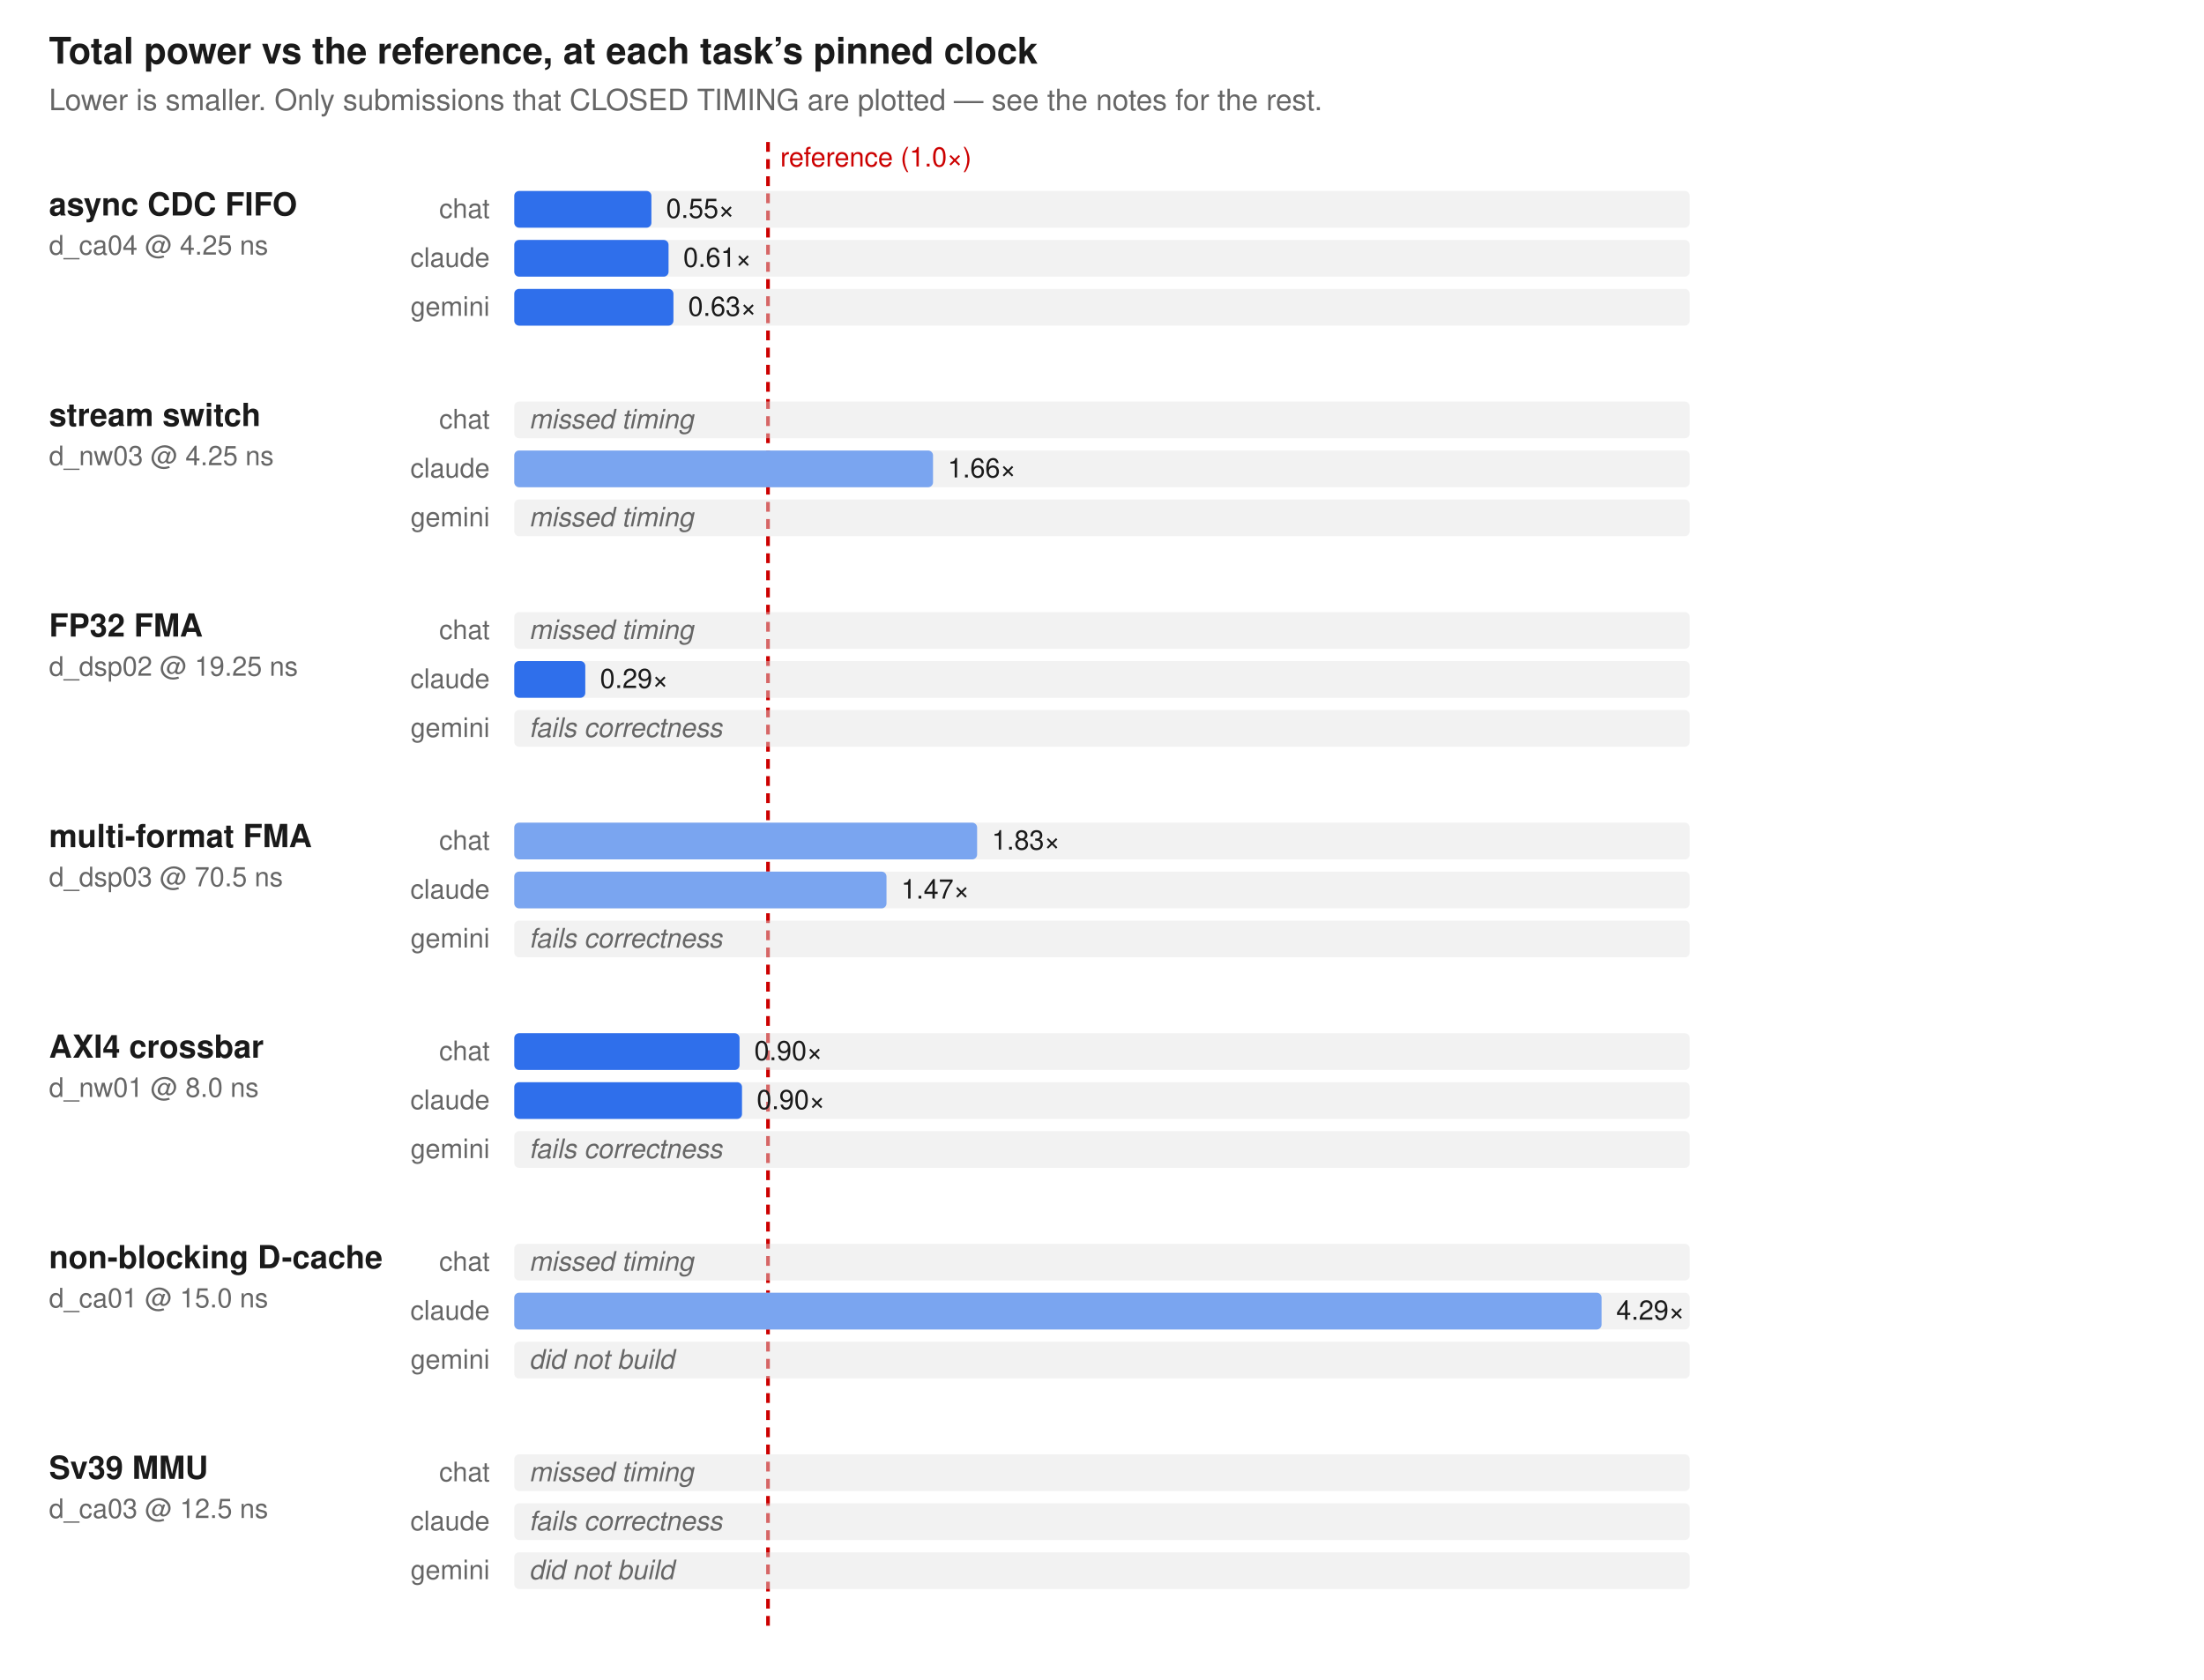
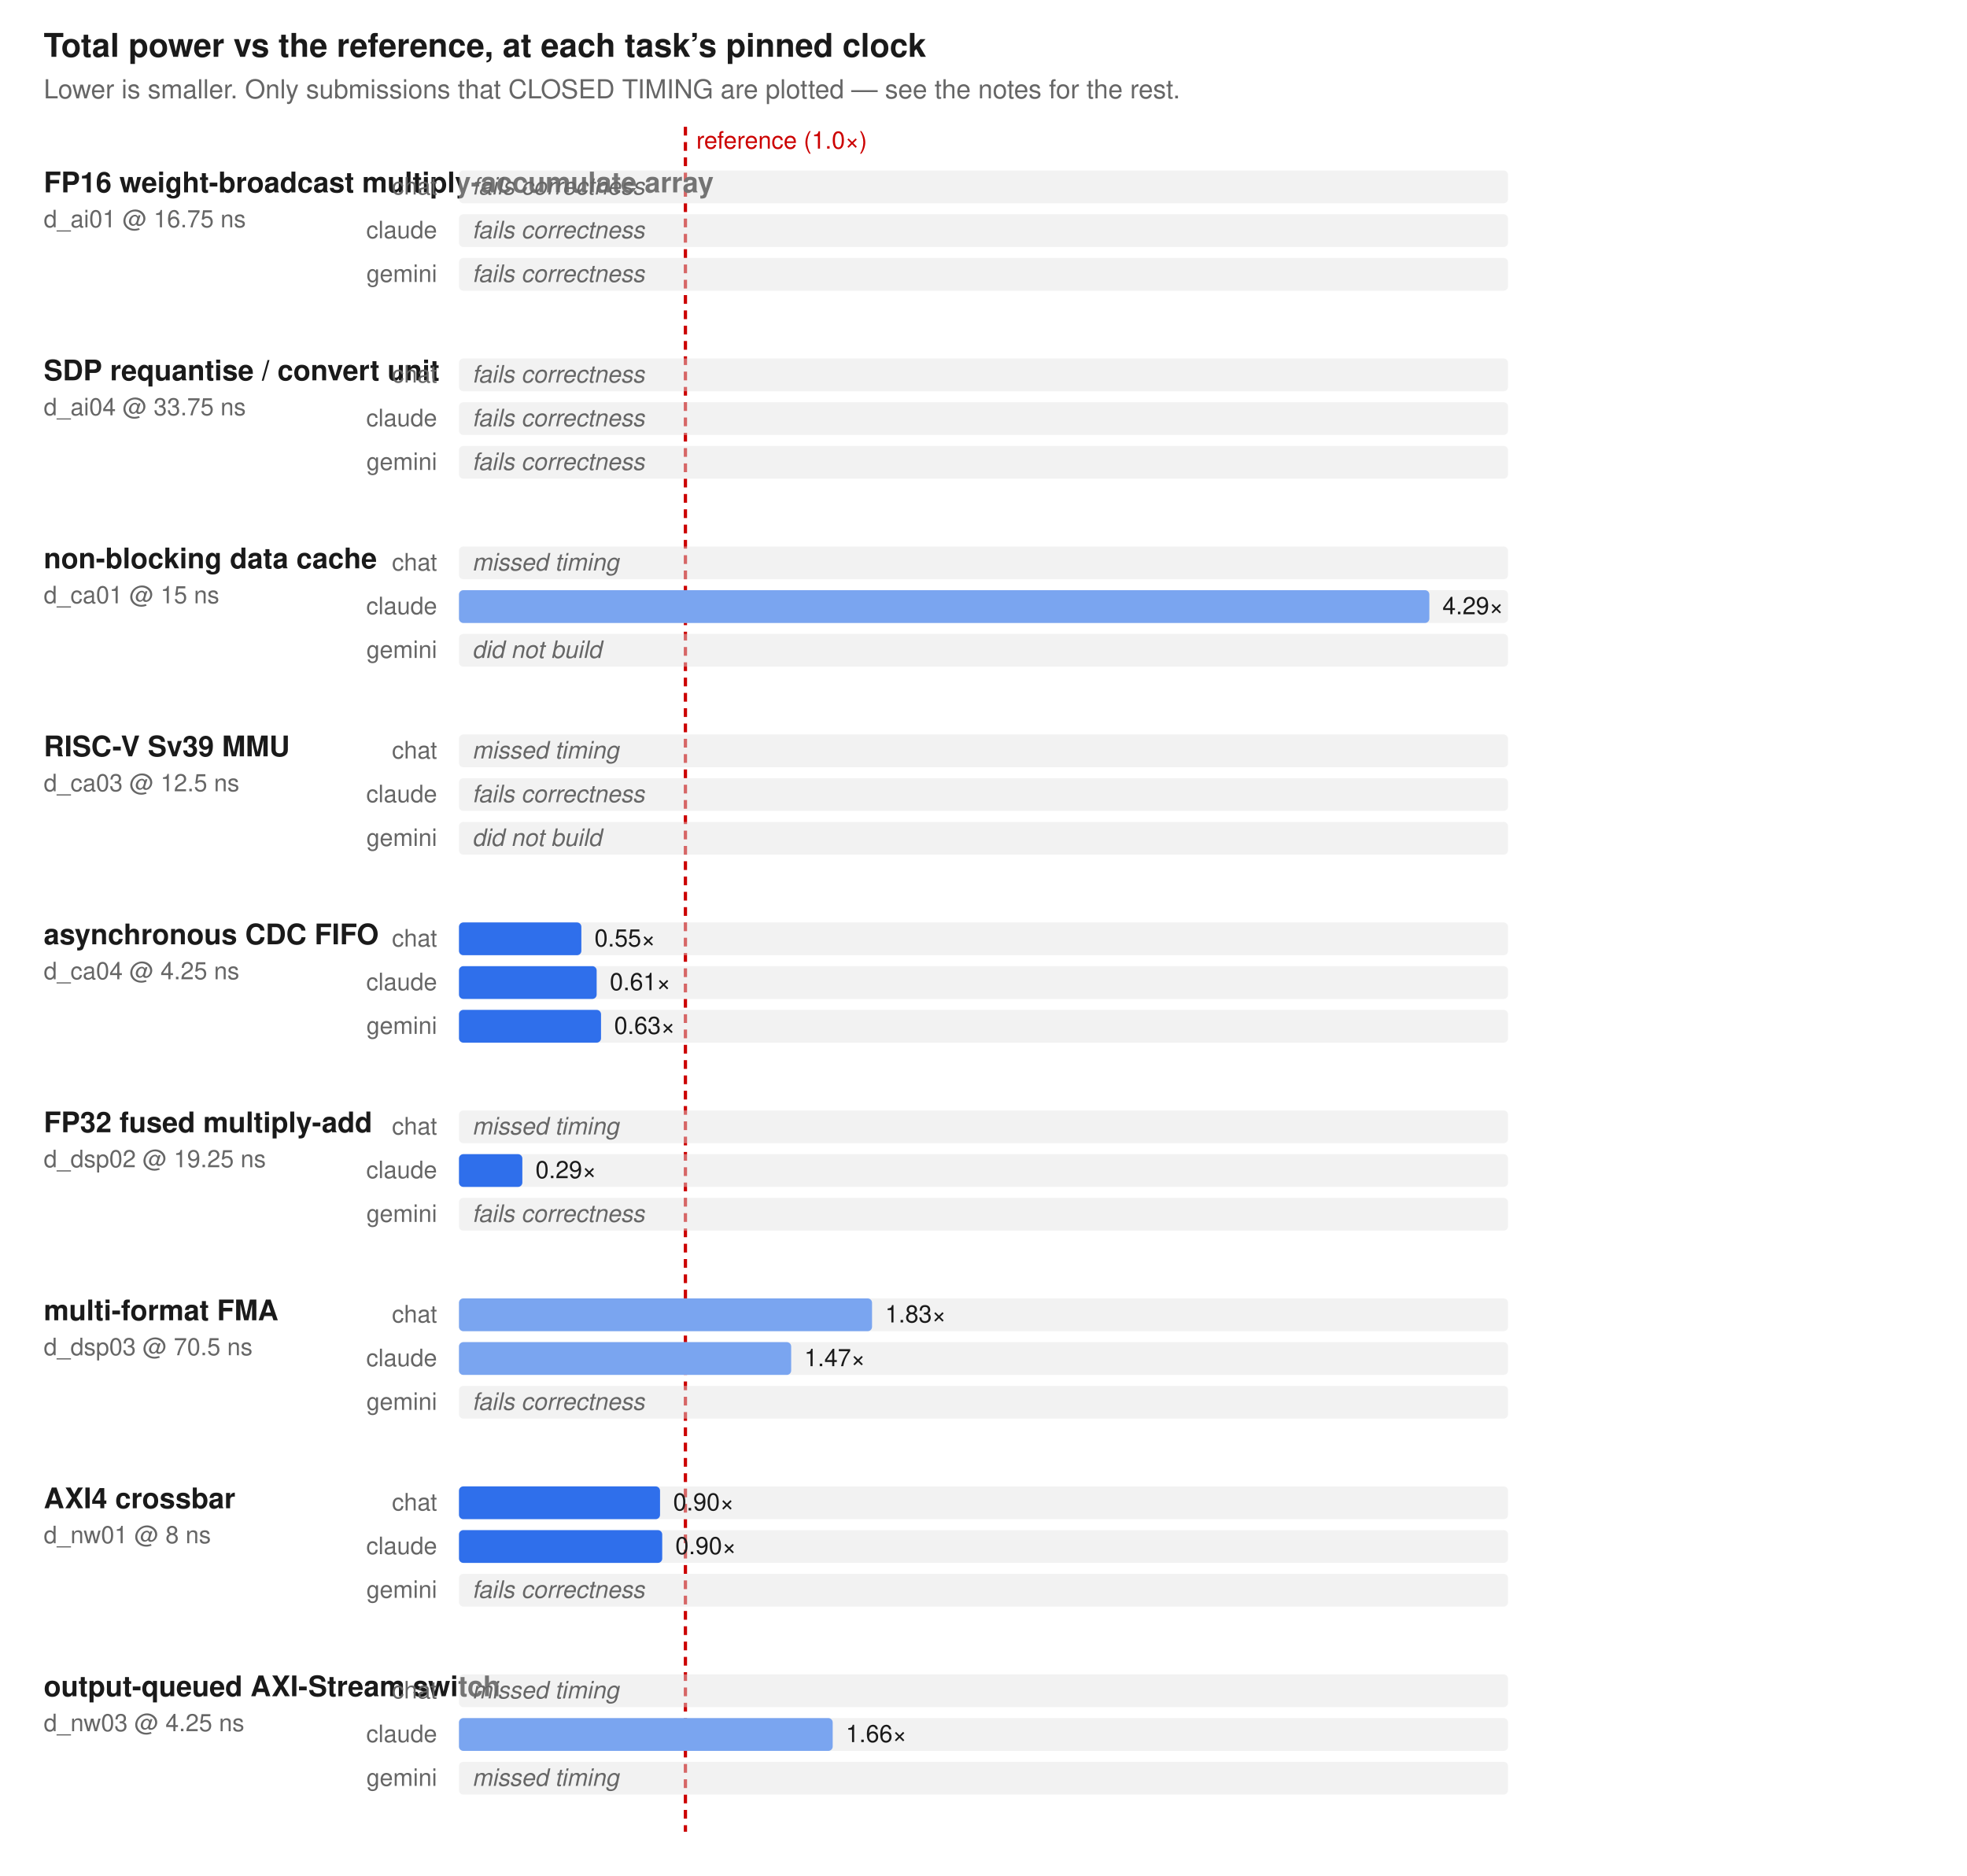
- <svg xmlns="http://www.w3.org/2000/svg" viewBox="0 0 900 686" font-family="-apple-system,BlinkMacSystemFont,Segoe UI,Helvetica,Arial,sans-serif">
-   <rect width="900" height="686" fill="none" />
+ <svg xmlns="http://www.w3.org/2000/svg" viewBox="0 0 900 858" font-family="-apple-system,BlinkMacSystemFont,Segoe UI,Helvetica,Arial,sans-serif">
+   <rect width="900" height="858" fill="none" />
  <text x="20" y="26" fill="#1a1a1a" font-size="15" font-weight="600">Total power vs the reference, at each task’s pinned clock</text>
  <text x="20" y="45" fill="#666" font-size="12">Lower is smaller. Only submissions that CLOSED TIMING are plotted — see the notes for the rest.</text>
-   <line x1="313.613" y1="58" x2="313.613" y2="666" stroke="#c00" stroke-width="1.5" stroke-dasharray="4 3" />
+   <line x1="313.613" y1="58" x2="313.613" y2="838" stroke="#c00" stroke-width="1.5" stroke-dasharray="4 3" />
  <text x="318.613" y="68" fill="#c00" font-size="11">reference (1.0×)</text>
-   <text x="20" y="88" fill="#1a1a1a" font-size="13" font-weight="600">async CDC FIFO</text>
-   <text x="20" y="104" fill="#666" font-size="11">d_ca04 @ 4.25 ns</text>
+   <text x="20" y="88" fill="#1a1a1a" font-size="13" font-weight="600">FP16 weight-broadcast multiply-accumulate array</text>
+   <text x="20" y="104" fill="#666" font-size="11">d_ai01 @ 16.75 ns</text>
  <text x="200" y="89" fill="#666" font-size="11" text-anchor="end">chat</text>
  <rect x="210" y="78" width="480" height="15" rx="2" fill="#e3e3e3" opacity="0.45" />
-   <rect x="210" y="78" width="56" height="15" rx="2" fill="#2f6feb" />
-   <text x="272" y="89" fill="#1a1a1a" font-size="11">0.55×</text>
+   <text x="216" y="89" fill="#666" font-size="11" font-style="italic">fails correctness</text>
  <text x="200" y="109" fill="#666" font-size="11" text-anchor="end">claude</text>
  <rect x="210" y="98" width="480" height="15" rx="2" fill="#e3e3e3" opacity="0.45" />
-   <rect x="210" y="98" width="63" height="15" rx="2" fill="#2f6feb" />
-   <text x="279" y="109" fill="#1a1a1a" font-size="11">0.61×</text>
+   <text x="216" y="109" fill="#666" font-size="11" font-style="italic">fails correctness</text>
  <text x="200" y="129" fill="#666" font-size="11" text-anchor="end">gemini</text>
  <rect x="210" y="118" width="480" height="15" rx="2" fill="#e3e3e3" opacity="0.45" />
-   <rect x="210" y="118" width="65" height="15" rx="2" fill="#2f6feb" />
-   <text x="281" y="129" fill="#1a1a1a" font-size="11">0.63×</text>
-   <text x="20" y="174" fill="#1a1a1a" font-size="13" font-weight="600">stream switch</text>
-   <text x="20" y="190" fill="#666" font-size="11">d_nw03 @ 4.25 ns</text>
+   <text x="216" y="129" fill="#666" font-size="11" font-style="italic">fails correctness</text>
+   <text x="20" y="174" fill="#1a1a1a" font-size="13" font-weight="600">SDP requantise / convert unit</text>
+   <text x="20" y="190" fill="#666" font-size="11">d_ai04 @ 33.75 ns</text>
  <text x="200" y="175" fill="#666" font-size="11" text-anchor="end">chat</text>
  <rect x="210" y="164" width="480" height="15" rx="2" fill="#e3e3e3" opacity="0.45" />
-   <text x="216" y="175" fill="#666" font-size="11" font-style="italic">missed timing</text>
+   <text x="216" y="175" fill="#666" font-size="11" font-style="italic">fails correctness</text>
  <text x="200" y="195" fill="#666" font-size="11" text-anchor="end">claude</text>
  <rect x="210" y="184" width="480" height="15" rx="2" fill="#e3e3e3" opacity="0.45" />
-   <rect x="210" y="184" width="171" height="15" rx="2" fill="#7aa5f0" />
-   <text x="387" y="195" fill="#1a1a1a" font-size="11">1.66×</text>
+   <text x="216" y="195" fill="#666" font-size="11" font-style="italic">fails correctness</text>
  <text x="200" y="215" fill="#666" font-size="11" text-anchor="end">gemini</text>
  <rect x="210" y="204" width="480" height="15" rx="2" fill="#e3e3e3" opacity="0.45" />
-   <text x="216" y="215" fill="#666" font-size="11" font-style="italic">missed timing</text>
-   <text x="20" y="260" fill="#1a1a1a" font-size="13" font-weight="600">FP32 FMA</text>
-   <text x="20" y="276" fill="#666" font-size="11">d_dsp02 @ 19.25 ns</text>
+   <text x="216" y="215" fill="#666" font-size="11" font-style="italic">fails correctness</text>
+   <text x="20" y="260" fill="#1a1a1a" font-size="13" font-weight="600">non-blocking data cache</text>
+   <text x="20" y="276" fill="#666" font-size="11">d_ca01 @ 15 ns</text>
  <text x="200" y="261" fill="#666" font-size="11" text-anchor="end">chat</text>
  <rect x="210" y="250" width="480" height="15" rx="2" fill="#e3e3e3" opacity="0.45" />
  <text x="216" y="261" fill="#666" font-size="11" font-style="italic">missed timing</text>
  <text x="200" y="281" fill="#666" font-size="11" text-anchor="end">claude</text>
  <rect x="210" y="270" width="480" height="15" rx="2" fill="#e3e3e3" opacity="0.45" />
-   <rect x="210" y="270" width="29" height="15" rx="2" fill="#2f6feb" />
-   <text x="245" y="281" fill="#1a1a1a" font-size="11">0.29×</text>
+   <rect x="210" y="270" width="444" height="15" rx="2" fill="#7aa5f0" />
+   <text x="660" y="281" fill="#1a1a1a" font-size="11">4.29×</text>
  <text x="200" y="301" fill="#666" font-size="11" text-anchor="end">gemini</text>
  <rect x="210" y="290" width="480" height="15" rx="2" fill="#e3e3e3" opacity="0.45" />
-   <text x="216" y="301" fill="#666" font-size="11" font-style="italic">fails correctness</text>
-   <text x="20" y="346" fill="#1a1a1a" font-size="13" font-weight="600">multi-format FMA</text>
-   <text x="20" y="362" fill="#666" font-size="11">d_dsp03 @ 70.5 ns</text>
+   <text x="216" y="301" fill="#666" font-size="11" font-style="italic">did not build</text>
+   <text x="20" y="346" fill="#1a1a1a" font-size="13" font-weight="600">RISC-V Sv39 MMU</text>
+   <text x="20" y="362" fill="#666" font-size="11">d_ca03 @ 12.5 ns</text>
  <text x="200" y="347" fill="#666" font-size="11" text-anchor="end">chat</text>
  <rect x="210" y="336" width="480" height="15" rx="2" fill="#e3e3e3" opacity="0.45" />
-   <rect x="210" y="336" width="189" height="15" rx="2" fill="#7aa5f0" />
-   <text x="405" y="347" fill="#1a1a1a" font-size="11">1.83×</text>
+   <text x="216" y="347" fill="#666" font-size="11" font-style="italic">missed timing</text>
  <text x="200" y="367" fill="#666" font-size="11" text-anchor="end">claude</text>
  <rect x="210" y="356" width="480" height="15" rx="2" fill="#e3e3e3" opacity="0.45" />
-   <rect x="210" y="356" width="152" height="15" rx="2" fill="#7aa5f0" />
-   <text x="368" y="367" fill="#1a1a1a" font-size="11">1.47×</text>
+   <text x="216" y="367" fill="#666" font-size="11" font-style="italic">fails correctness</text>
  <text x="200" y="387" fill="#666" font-size="11" text-anchor="end">gemini</text>
  <rect x="210" y="376" width="480" height="15" rx="2" fill="#e3e3e3" opacity="0.45" />
-   <text x="216" y="387" fill="#666" font-size="11" font-style="italic">fails correctness</text>
-   <text x="20" y="432" fill="#1a1a1a" font-size="13" font-weight="600">AXI4 crossbar</text>
-   <text x="20" y="448" fill="#666" font-size="11">d_nw01 @ 8.0 ns</text>
+   <text x="216" y="387" fill="#666" font-size="11" font-style="italic">did not build</text>
+   <text x="20" y="432" fill="#1a1a1a" font-size="13" font-weight="600">asynchronous CDC FIFO</text>
+   <text x="20" y="448" fill="#666" font-size="11">d_ca04 @ 4.25 ns</text>
  <text x="200" y="433" fill="#666" font-size="11" text-anchor="end">chat</text>
  <rect x="210" y="422" width="480" height="15" rx="2" fill="#e3e3e3" opacity="0.45" />
-   <rect x="210" y="422" width="92" height="15" rx="2" fill="#2f6feb" />
-   <text x="308" y="433" fill="#1a1a1a" font-size="11">0.90×</text>
+   <rect x="210" y="422" width="56" height="15" rx="2" fill="#2f6feb" />
+   <text x="272" y="433" fill="#1a1a1a" font-size="11">0.55×</text>
  <text x="200" y="453" fill="#666" font-size="11" text-anchor="end">claude</text>
  <rect x="210" y="442" width="480" height="15" rx="2" fill="#e3e3e3" opacity="0.45" />
-   <rect x="210" y="442" width="93" height="15" rx="2" fill="#2f6feb" />
-   <text x="309" y="453" fill="#1a1a1a" font-size="11">0.90×</text>
+   <rect x="210" y="442" width="63" height="15" rx="2" fill="#2f6feb" />
+   <text x="279" y="453" fill="#1a1a1a" font-size="11">0.61×</text>
  <text x="200" y="473" fill="#666" font-size="11" text-anchor="end">gemini</text>
  <rect x="210" y="462" width="480" height="15" rx="2" fill="#e3e3e3" opacity="0.45" />
-   <text x="216" y="473" fill="#666" font-size="11" font-style="italic">fails correctness</text>
-   <text x="20" y="518" fill="#1a1a1a" font-size="13" font-weight="600">non-blocking D-cache</text>
-   <text x="20" y="534" fill="#666" font-size="11">d_ca01 @ 15.0 ns</text>
+   <rect x="210" y="462" width="65" height="15" rx="2" fill="#2f6feb" />
+   <text x="281" y="473" fill="#1a1a1a" font-size="11">0.63×</text>
+   <text x="20" y="518" fill="#1a1a1a" font-size="13" font-weight="600">FP32 fused multiply-add</text>
+   <text x="20" y="534" fill="#666" font-size="11">d_dsp02 @ 19.25 ns</text>
  <text x="200" y="519" fill="#666" font-size="11" text-anchor="end">chat</text>
  <rect x="210" y="508" width="480" height="15" rx="2" fill="#e3e3e3" opacity="0.45" />
  <text x="216" y="519" fill="#666" font-size="11" font-style="italic">missed timing</text>
  <text x="200" y="539" fill="#666" font-size="11" text-anchor="end">claude</text>
  <rect x="210" y="528" width="480" height="15" rx="2" fill="#e3e3e3" opacity="0.45" />
-   <rect x="210" y="528" width="444" height="15" rx="2" fill="#7aa5f0" />
-   <text x="660" y="539" fill="#1a1a1a" font-size="11">4.29×</text>
+   <rect x="210" y="528" width="29" height="15" rx="2" fill="#2f6feb" />
+   <text x="245" y="539" fill="#1a1a1a" font-size="11">0.29×</text>
  <text x="200" y="559" fill="#666" font-size="11" text-anchor="end">gemini</text>
  <rect x="210" y="548" width="480" height="15" rx="2" fill="#e3e3e3" opacity="0.45" />
-   <text x="216" y="559" fill="#666" font-size="11" font-style="italic">did not build</text>
-   <text x="20" y="604" fill="#1a1a1a" font-size="13" font-weight="600">Sv39 MMU</text>
-   <text x="20" y="620" fill="#666" font-size="11">d_ca03 @ 12.5 ns</text>
+   <text x="216" y="559" fill="#666" font-size="11" font-style="italic">fails correctness</text>
+   <text x="20" y="604" fill="#1a1a1a" font-size="13" font-weight="600">multi-format FMA</text>
+   <text x="20" y="620" fill="#666" font-size="11">d_dsp03 @ 70.5 ns</text>
  <text x="200" y="605" fill="#666" font-size="11" text-anchor="end">chat</text>
  <rect x="210" y="594" width="480" height="15" rx="2" fill="#e3e3e3" opacity="0.45" />
-   <text x="216" y="605" fill="#666" font-size="11" font-style="italic">missed timing</text>
+   <rect x="210" y="594" width="189" height="15" rx="2" fill="#7aa5f0" />
+   <text x="405" y="605" fill="#1a1a1a" font-size="11">1.83×</text>
  <text x="200" y="625" fill="#666" font-size="11" text-anchor="end">claude</text>
  <rect x="210" y="614" width="480" height="15" rx="2" fill="#e3e3e3" opacity="0.45" />
-   <text x="216" y="625" fill="#666" font-size="11" font-style="italic">fails correctness</text>
+   <rect x="210" y="614" width="152" height="15" rx="2" fill="#7aa5f0" />
+   <text x="368" y="625" fill="#1a1a1a" font-size="11">1.47×</text>
  <text x="200" y="645" fill="#666" font-size="11" text-anchor="end">gemini</text>
  <rect x="210" y="634" width="480" height="15" rx="2" fill="#e3e3e3" opacity="0.45" />
-   <text x="216" y="645" fill="#666" font-size="11" font-style="italic">did not build</text>
+   <text x="216" y="645" fill="#666" font-size="11" font-style="italic">fails correctness</text>
+   <text x="20" y="690" fill="#1a1a1a" font-size="13" font-weight="600">AXI4 crossbar</text>
+   <text x="20" y="706" fill="#666" font-size="11">d_nw01 @ 8 ns</text>
+   <text x="200" y="691" fill="#666" font-size="11" text-anchor="end">chat</text>
+   <rect x="210" y="680" width="480" height="15" rx="2" fill="#e3e3e3" opacity="0.45" />
+   <rect x="210" y="680" width="92" height="15" rx="2" fill="#2f6feb" />
+   <text x="308" y="691" fill="#1a1a1a" font-size="11">0.90×</text>
+   <text x="200" y="711" fill="#666" font-size="11" text-anchor="end">claude</text>
+   <rect x="210" y="700" width="480" height="15" rx="2" fill="#e3e3e3" opacity="0.45" />
+   <rect x="210" y="700" width="93" height="15" rx="2" fill="#2f6feb" />
+   <text x="309" y="711" fill="#1a1a1a" font-size="11">0.90×</text>
+   <text x="200" y="731" fill="#666" font-size="11" text-anchor="end">gemini</text>
+   <rect x="210" y="720" width="480" height="15" rx="2" fill="#e3e3e3" opacity="0.45" />
+   <text x="216" y="731" fill="#666" font-size="11" font-style="italic">fails correctness</text>
+   <text x="20" y="776" fill="#1a1a1a" font-size="13" font-weight="600">output-queued AXI-Stream switch</text>
+   <text x="20" y="792" fill="#666" font-size="11">d_nw03 @ 4.25 ns</text>
+   <text x="200" y="777" fill="#666" font-size="11" text-anchor="end">chat</text>
+   <rect x="210" y="766" width="480" height="15" rx="2" fill="#e3e3e3" opacity="0.45" />
+   <text x="216" y="777" fill="#666" font-size="11" font-style="italic">missed timing</text>
+   <text x="200" y="797" fill="#666" font-size="11" text-anchor="end">claude</text>
+   <rect x="210" y="786" width="480" height="15" rx="2" fill="#e3e3e3" opacity="0.45" />
+   <rect x="210" y="786" width="171" height="15" rx="2" fill="#7aa5f0" />
+   <text x="387" y="797" fill="#1a1a1a" font-size="11">1.66×</text>
+   <text x="200" y="817" fill="#666" font-size="11" text-anchor="end">gemini</text>
+   <rect x="210" y="806" width="480" height="15" rx="2" fill="#e3e3e3" opacity="0.45" />
+   <text x="216" y="817" fill="#666" font-size="11" font-style="italic">missed timing</text>
</svg>
